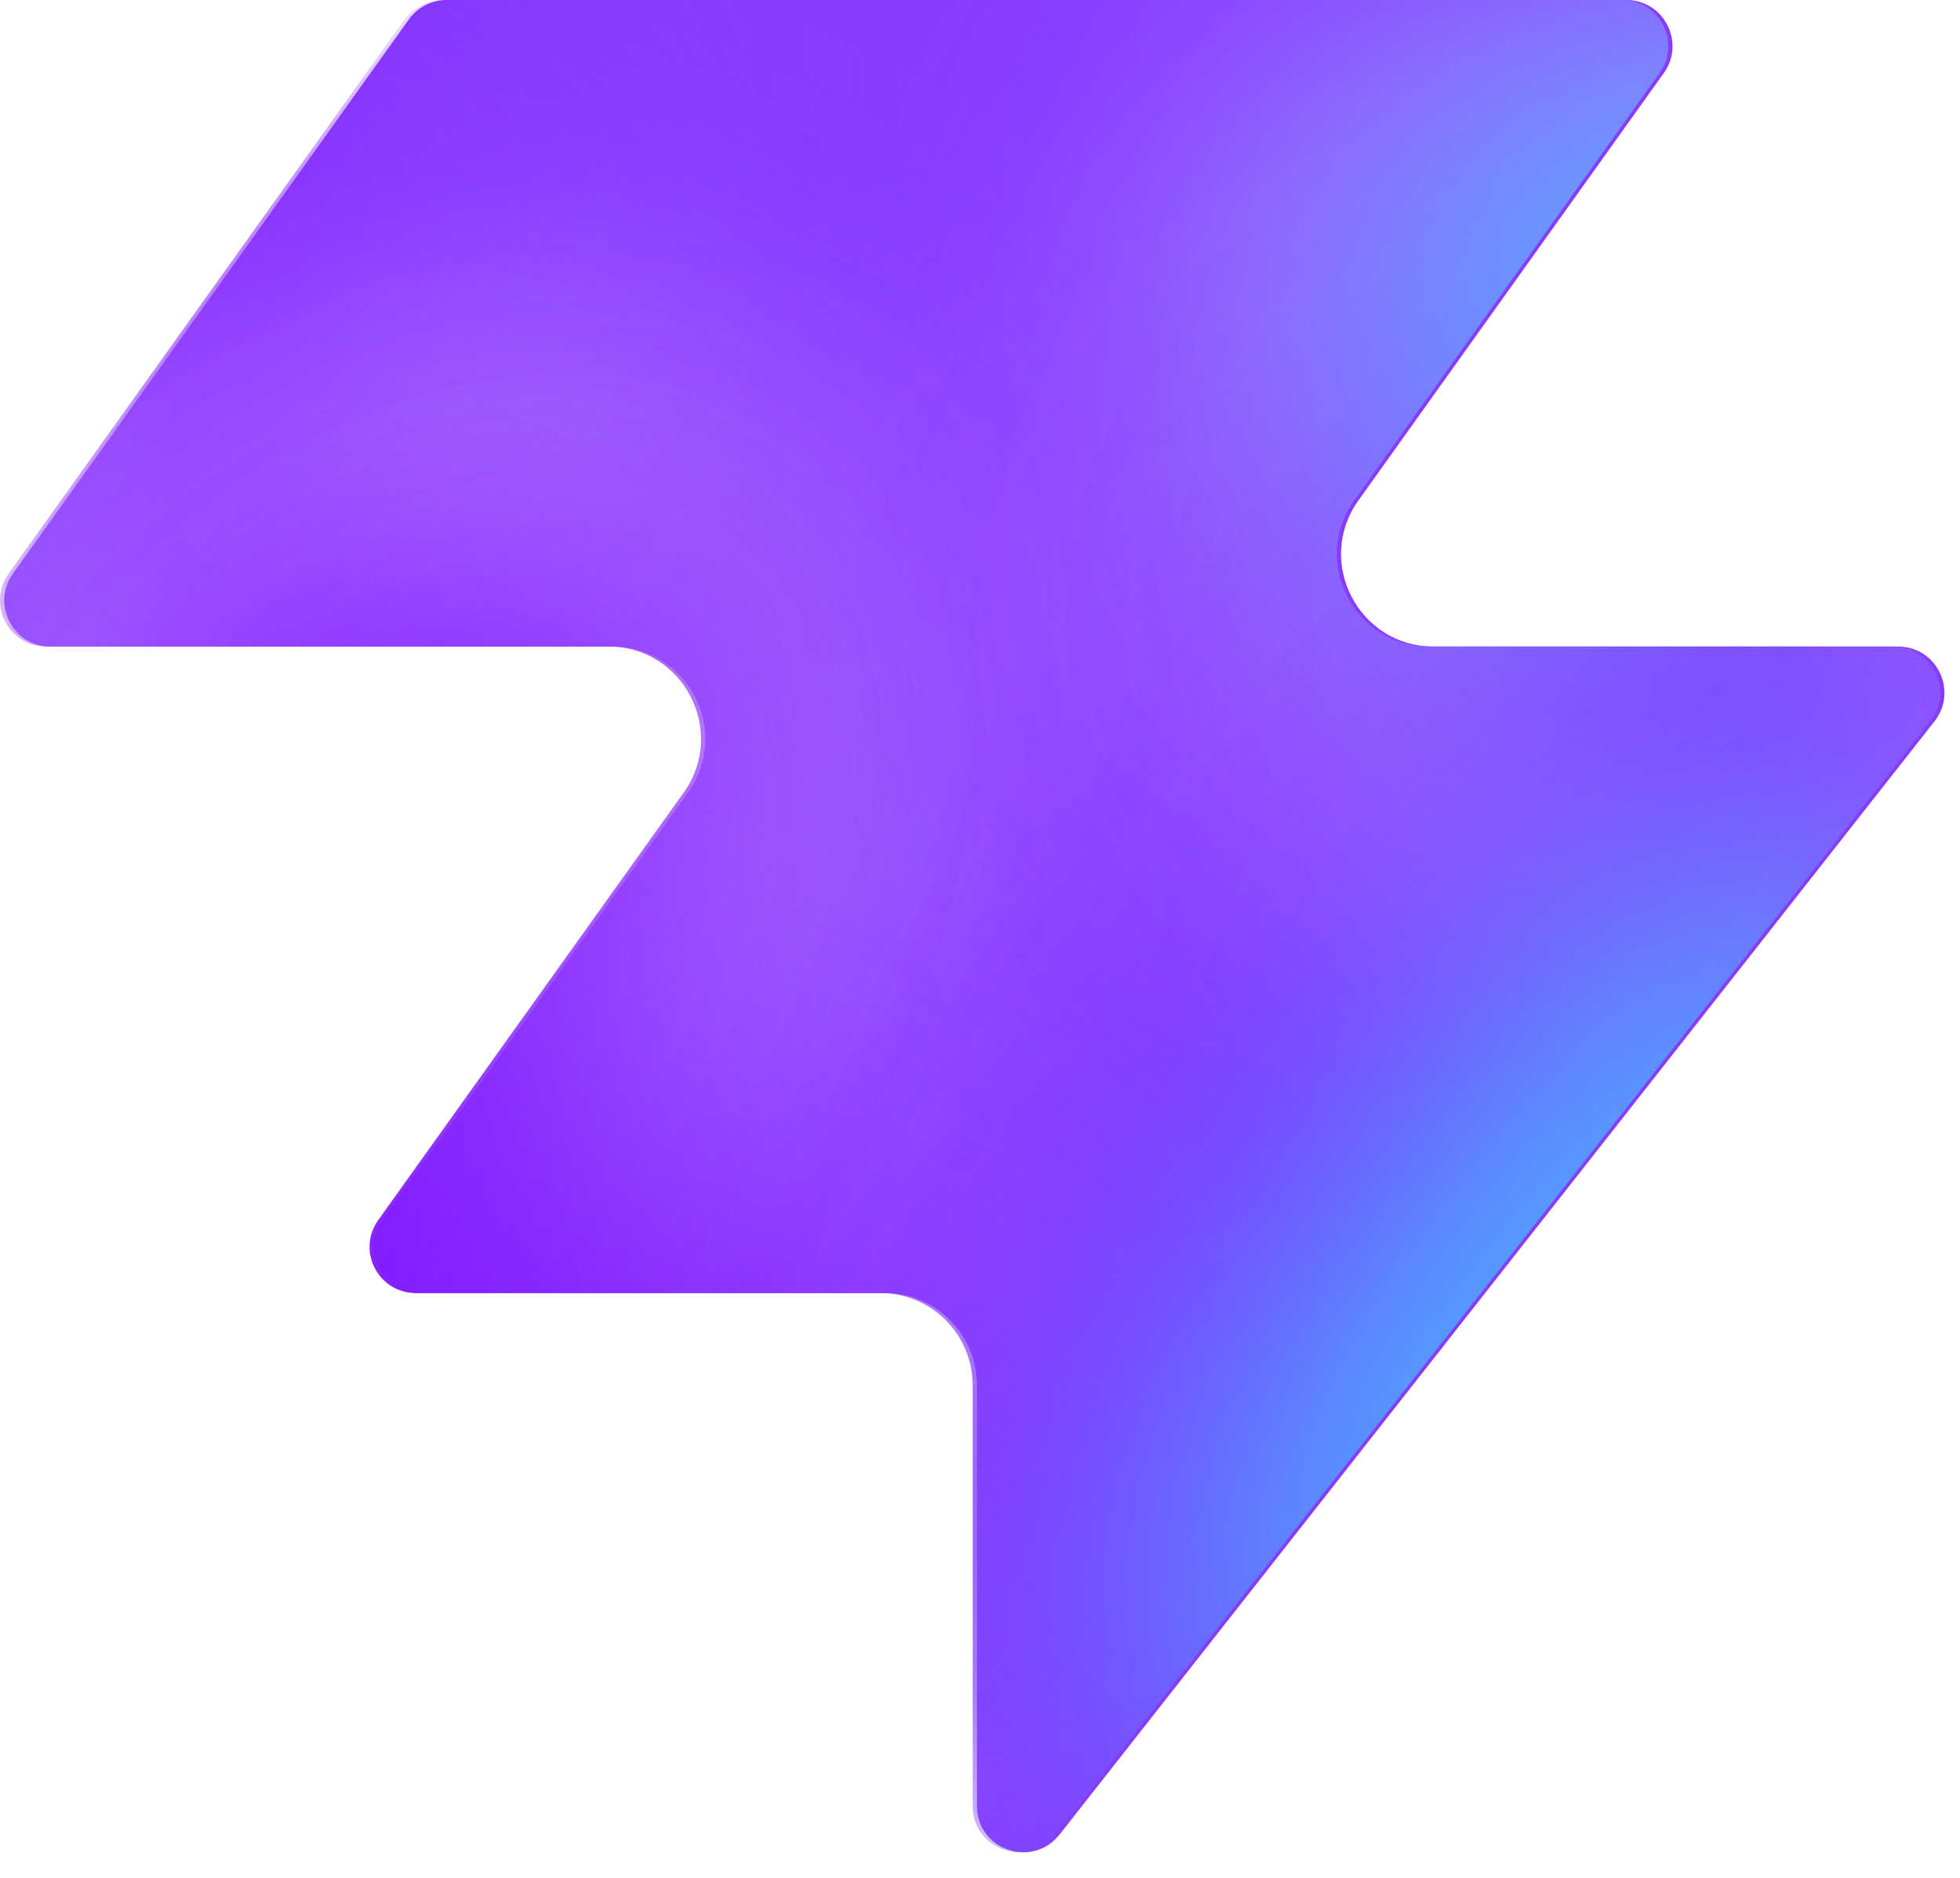
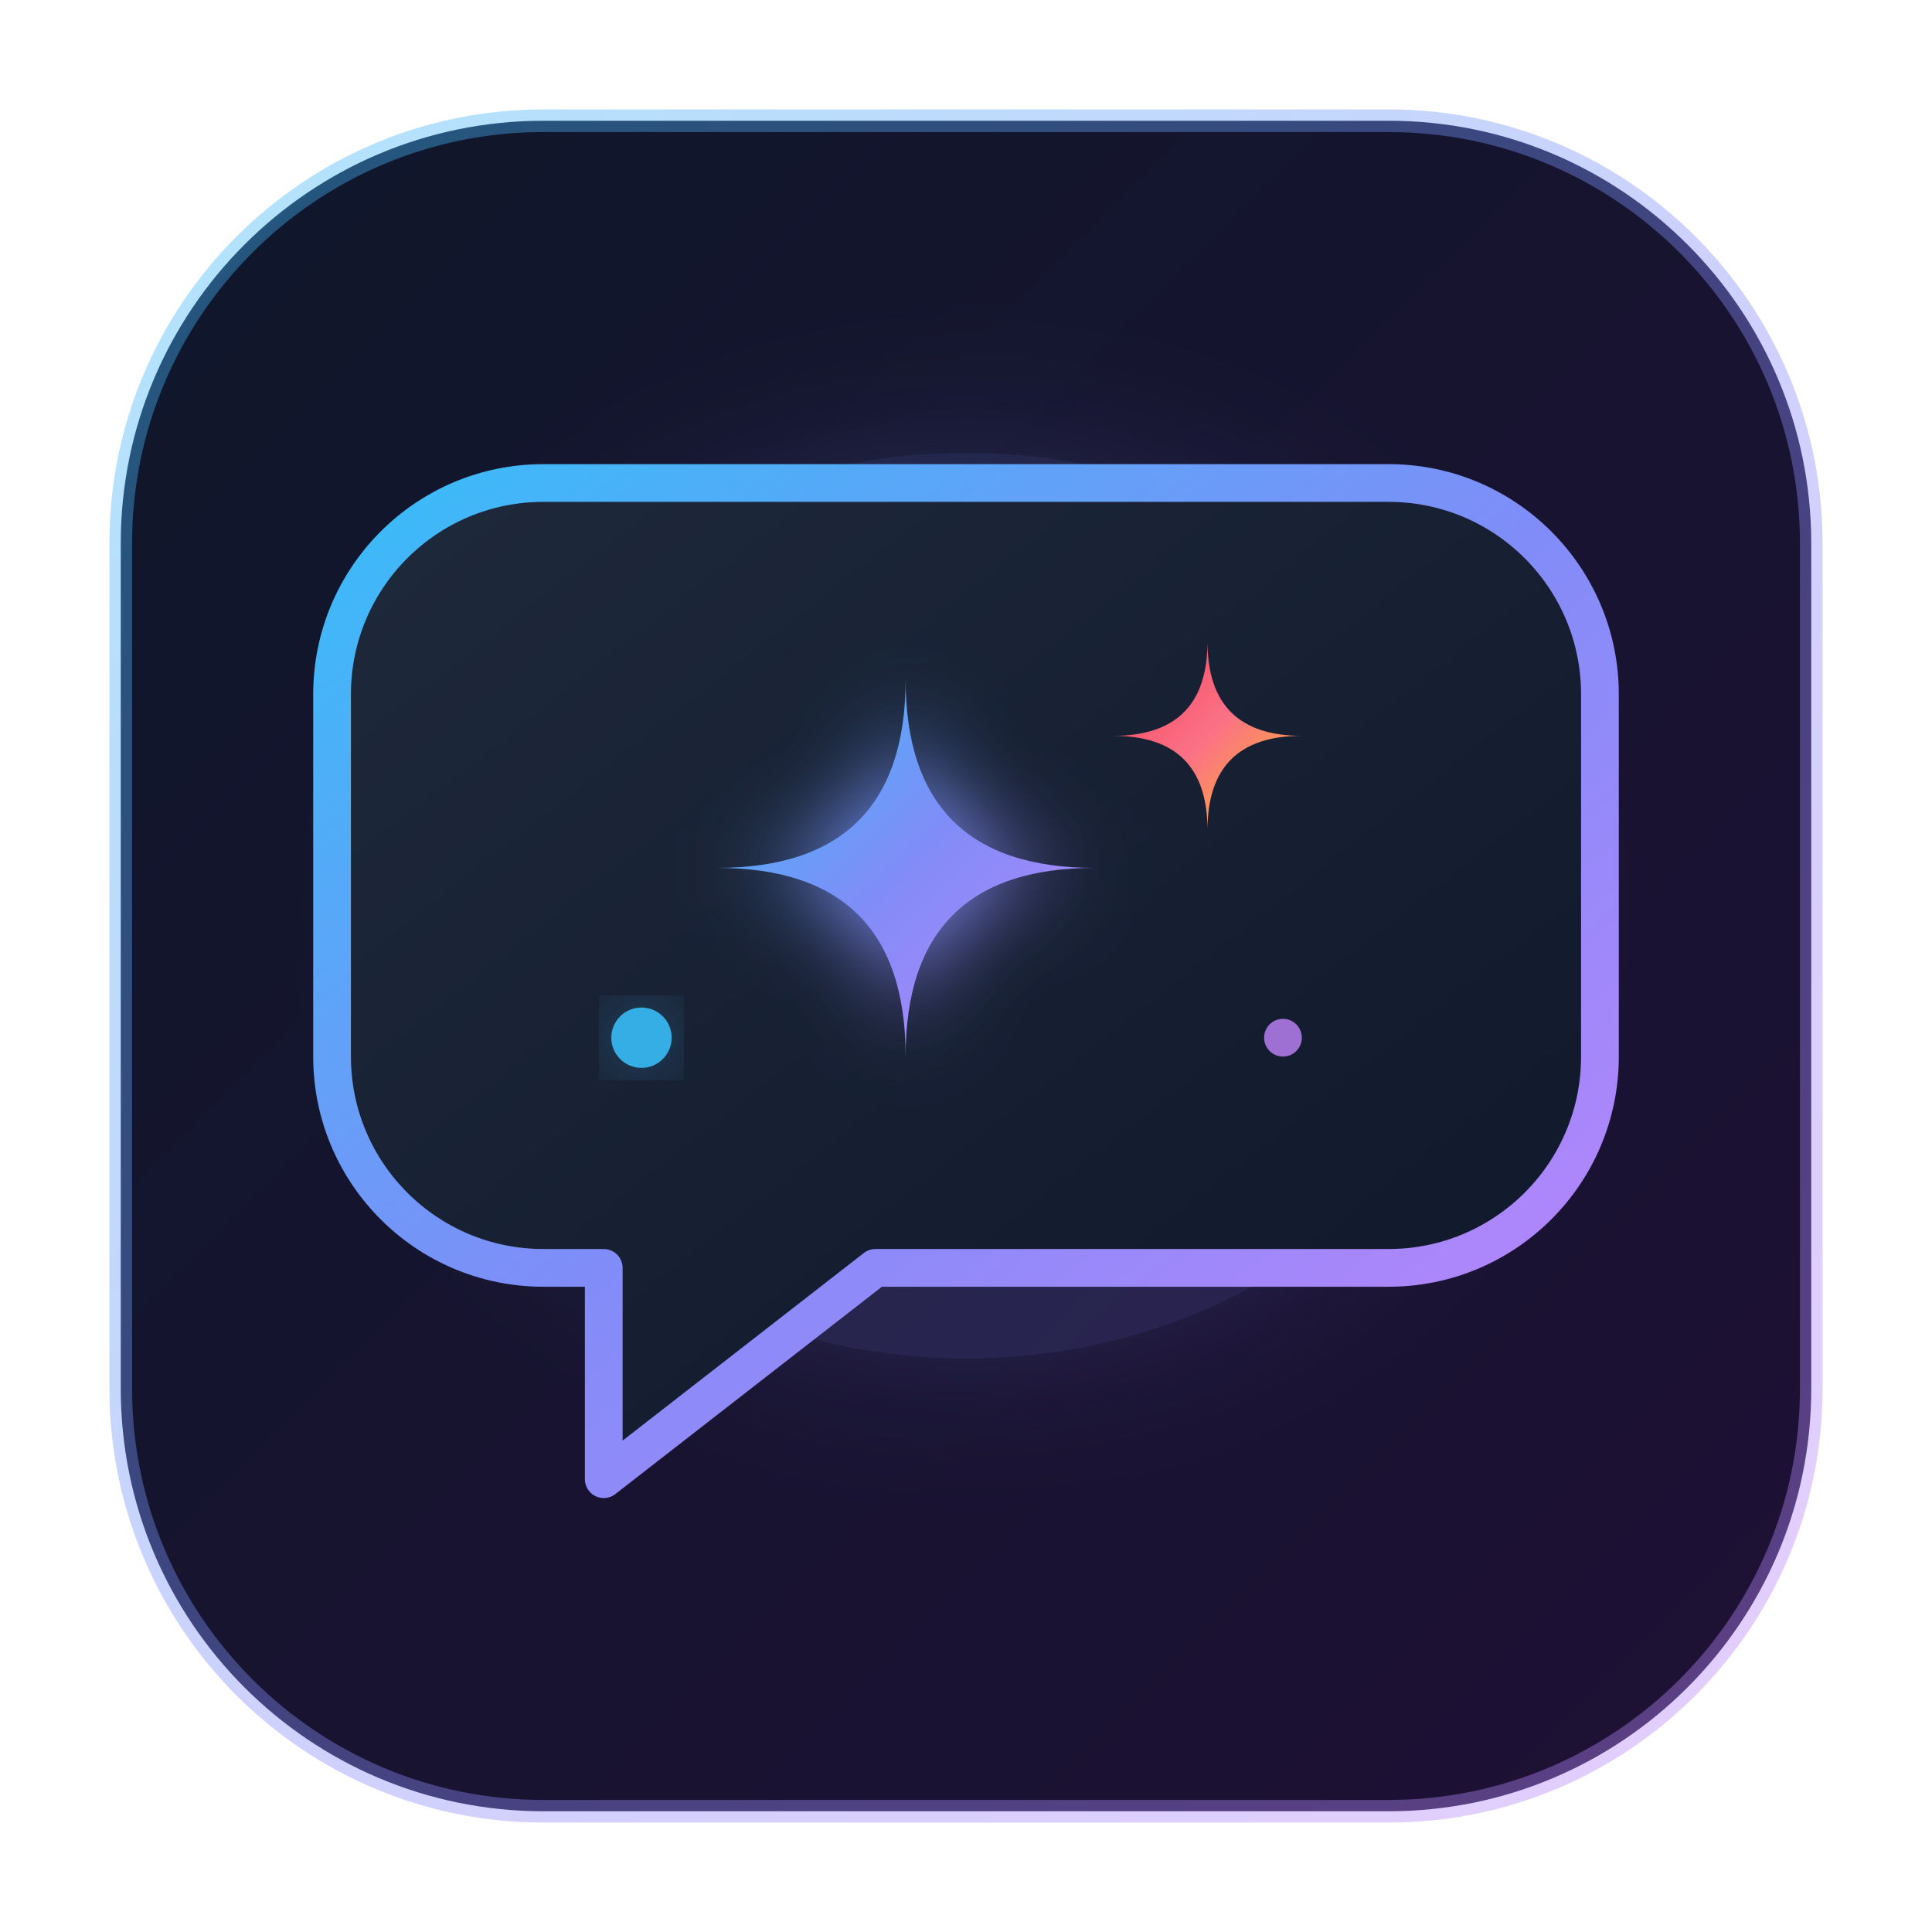
- <svg xmlns="http://www.w3.org/2000/svg" width="48" height="46" fill="none" viewBox="0 0 48 46">
-   <path fill="#863bff" d="M25.946 44.938c-.664.845-2.021.375-2.021-.698V33.937a2.26 2.26 0 0 0-2.262-2.262H10.287c-.92 0-1.456-1.04-.92-1.788l7.48-10.471c1.07-1.497 0-3.578-1.842-3.578H1.237c-.92 0-1.456-1.04-.92-1.788L10.013.474c.214-.297.556-.474.92-.474h28.894c.92 0 1.456 1.04.92 1.788l-7.48 10.471c-1.07 1.498 0 3.579 1.842 3.579h11.377c.943 0 1.473 1.088.89 1.83L25.947 44.94z" style="fill:#863bff;fill:color(display-p3 .525 .23 1);fill-opacity:1" />
-   <mask id="a" width="48" height="46" x="0" y="0" maskUnits="userSpaceOnUse" style="mask-type:alpha">
-     <path fill="#000" d="M25.842 44.938c-.664.844-2.021.375-2.021-.698V33.937a2.26 2.26 0 0 0-2.262-2.262H10.183c-.92 0-1.456-1.04-.92-1.788l7.48-10.471c1.07-1.498 0-3.579-1.842-3.579H1.133c-.92 0-1.456-1.04-.92-1.787L9.91.473c.214-.297.556-.474.92-.474h28.894c.92 0 1.456 1.04.92 1.788l-7.48 10.471c-1.07 1.498 0 3.578 1.842 3.578h11.377c.943 0 1.473 1.088.89 1.832L25.843 44.94z" style="fill:#000;fill-opacity:1" />
-   </mask>
-   <g mask="url(#a)">
-     <g filter="url(#b)">
-       <ellipse cx="5.508" cy="14.704" fill="#ede6ff" rx="5.508" ry="14.704" style="fill:#ede6ff;fill:color(display-p3 .927 .903 1);fill-opacity:1" transform="matrix(.00324 1 1 -.00324 -4.47 31.516)" />
-     </g>
-     <g filter="url(#c)">
-       <ellipse cx="10.399" cy="29.851" fill="#ede6ff" rx="10.399" ry="29.851" style="fill:#ede6ff;fill:color(display-p3 .927 .903 1);fill-opacity:1" transform="matrix(.00324 1 1 -.00324 -39.328 7.883)" />
-     </g>
-     <g filter="url(#d)">
-       <ellipse cx="5.508" cy="30.487" fill="#7e14ff" rx="5.508" ry="30.487" style="fill:#7e14ff;fill:color(display-p3 .492 .077 1);fill-opacity:1" transform="rotate(89.814 -25.913 -14.639)scale(1 -1)" />
-     </g>
-     <g filter="url(#e)">
-       <ellipse cx="5.508" cy="30.599" fill="#7e14ff" rx="5.508" ry="30.599" style="fill:#7e14ff;fill:color(display-p3 .492 .077 1);fill-opacity:1" transform="rotate(89.814 -32.644 -3.334)scale(1 -1)" />
-     </g>
-     <g filter="url(#f)">
-       <ellipse cx="5.508" cy="30.599" fill="#7e14ff" rx="5.508" ry="30.599" style="fill:#7e14ff;fill:color(display-p3 .492 .077 1);fill-opacity:1" transform="matrix(.00324 1 1 -.00324 -34.34 30.47)" />
-     </g>
-     <g filter="url(#g)">
-       <ellipse cx="14.072" cy="22.078" fill="#ede6ff" rx="14.072" ry="22.078" style="fill:#ede6ff;fill:color(display-p3 .927 .903 1);fill-opacity:1" transform="rotate(93.35 24.506 48.493)scale(-1 1)" />
-     </g>
-     <g filter="url(#h)">
-       <ellipse cx="3.47" cy="21.501" fill="#7e14ff" rx="3.47" ry="21.501" style="fill:#7e14ff;fill:color(display-p3 .492 .077 1);fill-opacity:1" transform="rotate(89.009 28.708 47.59)scale(-1 1)" />
-     </g>
-     <g filter="url(#i)">
-       <ellipse cx="3.47" cy="21.501" fill="#7e14ff" rx="3.47" ry="21.501" style="fill:#7e14ff;fill:color(display-p3 .492 .077 1);fill-opacity:1" transform="rotate(89.009 28.708 47.59)scale(-1 1)" />
-     </g>
-     <g filter="url(#j)">
-       <ellipse cx=".387" cy="8.972" fill="#7e14ff" rx="4.407" ry="29.108" style="fill:#7e14ff;fill:color(display-p3 .492 .077 1);fill-opacity:1" transform="rotate(39.51 .387 8.972)" />
-     </g>
-     <g filter="url(#k)">
-       <ellipse cx="47.523" cy="-6.092" fill="#7e14ff" rx="4.407" ry="29.108" style="fill:#7e14ff;fill:color(display-p3 .492 .077 1);fill-opacity:1" transform="rotate(37.892 47.523 -6.092)" />
-     </g>
-     <g filter="url(#l)">
-       <ellipse cx="41.412" cy="6.333" fill="#47bfff" rx="5.971" ry="9.665" style="fill:#47bfff;fill:color(display-p3 .28 .748 1);fill-opacity:1" transform="rotate(37.892 41.412 6.333)" />
-     </g>
-     <g filter="url(#m)">
-       <ellipse cx="-1.879" cy="38.332" fill="#7e14ff" rx="4.407" ry="29.108" style="fill:#7e14ff;fill:color(display-p3 .492 .077 1);fill-opacity:1" transform="rotate(37.892 -1.88 38.332)" />
-     </g>
-     <g filter="url(#n)">
-       <ellipse cx="-1.879" cy="38.332" fill="#7e14ff" rx="4.407" ry="29.108" style="fill:#7e14ff;fill:color(display-p3 .492 .077 1);fill-opacity:1" transform="rotate(37.892 -1.88 38.332)" />
-     </g>
-     <g filter="url(#o)">
-       <ellipse cx="35.651" cy="29.907" fill="#7e14ff" rx="4.407" ry="29.108" style="fill:#7e14ff;fill:color(display-p3 .492 .077 1);fill-opacity:1" transform="rotate(37.892 35.651 29.907)" />
-     </g>
-     <g filter="url(#p)">
-       <ellipse cx="38.418" cy="32.4" fill="#47bfff" rx="5.971" ry="15.297" style="fill:#47bfff;fill:color(display-p3 .28 .748 1);fill-opacity:1" transform="rotate(37.892 38.418 32.4)" />
-     </g>
-   </g>
+ <svg xmlns="http://www.w3.org/2000/svg" viewBox="0 0 512 512" width="100%" height="100%">
  <defs>
-     <filter id="b" width="60.045" height="41.654" x="-19.77" y="16.149" color-interpolation-filters="sRGB" filterUnits="userSpaceOnUse">
-       <feFlood flood-opacity="0" result="BackgroundImageFix" />
-       <feBlend in="SourceGraphic" in2="BackgroundImageFix" result="shape" />
-       <feGaussianBlur result="effect1_foregroundBlur_2002_17158" stdDeviation="7.659" />
+     <linearGradient id="bgGlow" x1="0%" y1="0%" x2="100%" y2="100%">
+       <stop offset="0%" stop-color="#0F172A" />
+       <stop offset="100%" stop-color="#1E1035" />
+     </linearGradient>
+     <linearGradient id="bubbleGrad" x1="0%" y1="0%" x2="100%" y2="100%">
+       <stop offset="0%" stop-color="#1E293B" />
+       <stop offset="100%" stop-color="#0F172A" />
+     </linearGradient>
+     <linearGradient id="borderGrad" x1="0%" y1="0%" x2="100%" y2="100%">
+       <stop offset="0%" stop-color="#38BDF8" />
+       <stop offset="50%" stop-color="#818CF8" />
+       <stop offset="100%" stop-color="#C084FC" />
+     </linearGradient>
+     <linearGradient id="sparkleGradPrimary" x1="0%" y1="0%" x2="100%" y2="100%">
+       <stop offset="0%" stop-color="#38BDF8" />
+       <stop offset="50%" stop-color="#818CF8" />
+       <stop offset="100%" stop-color="#C084FC" />
+     </linearGradient>
+     <linearGradient id="sparkleGradSecondary" x1="0%" y1="0%" x2="100%" y2="100%">
+       <stop offset="0%" stop-color="#F43F5E" />
+       <stop offset="50%" stop-color="#FB7185" />
+       <stop offset="100%" stop-color="#FBBF24" />
+     </linearGradient>
+     <filter id="glow" x="-20%" y="-20%" width="140%" height="140%">
+       <feGaussianBlur stdDeviation="12" result="blur" />
+       <feComposite in="SourceGraphic" in2="blur" operator="over" />
    </filter>
-     <filter id="c" width="90.34" height="51.437" x="-54.613" y="-7.533" color-interpolation-filters="sRGB" filterUnits="userSpaceOnUse">
-       <feFlood flood-opacity="0" result="BackgroundImageFix" />
-       <feBlend in="SourceGraphic" in2="BackgroundImageFix" result="shape" />
-       <feGaussianBlur result="effect1_foregroundBlur_2002_17158" stdDeviation="7.659" />
-     </filter>
-     <filter id="d" width="79.355" height="29.4" x="-49.64" y="2.03" color-interpolation-filters="sRGB" filterUnits="userSpaceOnUse">
-       <feFlood flood-opacity="0" result="BackgroundImageFix" />
-       <feBlend in="SourceGraphic" in2="BackgroundImageFix" result="shape" />
-       <feGaussianBlur result="effect1_foregroundBlur_2002_17158" stdDeviation="4.596" />
-     </filter>
-     <filter id="e" width="79.579" height="29.4" x="-45.045" y="20.029" color-interpolation-filters="sRGB" filterUnits="userSpaceOnUse">
-       <feFlood flood-opacity="0" result="BackgroundImageFix" />
-       <feBlend in="SourceGraphic" in2="BackgroundImageFix" result="shape" />
-       <feGaussianBlur result="effect1_foregroundBlur_2002_17158" stdDeviation="4.596" />
-     </filter>
-     <filter id="f" width="79.579" height="29.4" x="-43.513" y="21.178" color-interpolation-filters="sRGB" filterUnits="userSpaceOnUse">
-       <feFlood flood-opacity="0" result="BackgroundImageFix" />
-       <feBlend in="SourceGraphic" in2="BackgroundImageFix" result="shape" />
-       <feGaussianBlur result="effect1_foregroundBlur_2002_17158" stdDeviation="4.596" />
-     </filter>
-     <filter id="g" width="74.749" height="58.852" x="15.756" y="-17.901" color-interpolation-filters="sRGB" filterUnits="userSpaceOnUse">
-       <feFlood flood-opacity="0" result="BackgroundImageFix" />
-       <feBlend in="SourceGraphic" in2="BackgroundImageFix" result="shape" />
-       <feGaussianBlur result="effect1_foregroundBlur_2002_17158" stdDeviation="7.659" />
-     </filter>
-     <filter id="h" width="61.377" height="25.362" x="23.548" y="2.284" color-interpolation-filters="sRGB" filterUnits="userSpaceOnUse">
-       <feFlood flood-opacity="0" result="BackgroundImageFix" />
-       <feBlend in="SourceGraphic" in2="BackgroundImageFix" result="shape" />
-       <feGaussianBlur result="effect1_foregroundBlur_2002_17158" stdDeviation="4.596" />
-     </filter>
-     <filter id="i" width="61.377" height="25.362" x="23.548" y="2.284" color-interpolation-filters="sRGB" filterUnits="userSpaceOnUse">
-       <feFlood flood-opacity="0" result="BackgroundImageFix" />
-       <feBlend in="SourceGraphic" in2="BackgroundImageFix" result="shape" />
-       <feGaussianBlur result="effect1_foregroundBlur_2002_17158" stdDeviation="4.596" />
-     </filter>
-     <filter id="j" width="56.045" height="63.649" x="-27.636" y="-22.853" color-interpolation-filters="sRGB" filterUnits="userSpaceOnUse">
-       <feFlood flood-opacity="0" result="BackgroundImageFix" />
-       <feBlend in="SourceGraphic" in2="BackgroundImageFix" result="shape" />
-       <feGaussianBlur result="effect1_foregroundBlur_2002_17158" stdDeviation="4.596" />
-     </filter>
-     <filter id="k" width="54.814" height="64.646" x="20.116" y="-38.415" color-interpolation-filters="sRGB" filterUnits="userSpaceOnUse">
-       <feFlood flood-opacity="0" result="BackgroundImageFix" />
-       <feBlend in="SourceGraphic" in2="BackgroundImageFix" result="shape" />
-       <feGaussianBlur result="effect1_foregroundBlur_2002_17158" stdDeviation="4.596" />
-     </filter>
-     <filter id="l" width="33.541" height="35.313" x="24.641" y="-11.323" color-interpolation-filters="sRGB" filterUnits="userSpaceOnUse">
-       <feFlood flood-opacity="0" result="BackgroundImageFix" />
-       <feBlend in="SourceGraphic" in2="BackgroundImageFix" result="shape" />
-       <feGaussianBlur result="effect1_foregroundBlur_2002_17158" stdDeviation="4.596" />
-     </filter>
-     <filter id="m" width="54.814" height="64.646" x="-29.286" y="6.009" color-interpolation-filters="sRGB" filterUnits="userSpaceOnUse">
-       <feFlood flood-opacity="0" result="BackgroundImageFix" />
-       <feBlend in="SourceGraphic" in2="BackgroundImageFix" result="shape" />
-       <feGaussianBlur result="effect1_foregroundBlur_2002_17158" stdDeviation="4.596" />
-     </filter>
-     <filter id="n" width="54.814" height="64.646" x="-29.286" y="6.009" color-interpolation-filters="sRGB" filterUnits="userSpaceOnUse">
-       <feFlood flood-opacity="0" result="BackgroundImageFix" />
-       <feBlend in="SourceGraphic" in2="BackgroundImageFix" result="shape" />
-       <feGaussianBlur result="effect1_foregroundBlur_2002_17158" stdDeviation="4.596" />
-     </filter>
-     <filter id="o" width="54.814" height="64.646" x="8.244" y="-2.416" color-interpolation-filters="sRGB" filterUnits="userSpaceOnUse">
-       <feFlood flood-opacity="0" result="BackgroundImageFix" />
-       <feBlend in="SourceGraphic" in2="BackgroundImageFix" result="shape" />
-       <feGaussianBlur result="effect1_foregroundBlur_2002_17158" stdDeviation="4.596" />
-     </filter>
-     <filter id="p" width="39.409" height="43.623" x="18.713" y="10.588" color-interpolation-filters="sRGB" filterUnits="userSpaceOnUse">
-       <feFlood flood-opacity="0" result="BackgroundImageFix" />
-       <feBlend in="SourceGraphic" in2="BackgroundImageFix" result="shape" />
-       <feGaussianBlur result="effect1_foregroundBlur_2002_17158" stdDeviation="4.596" />
+     <filter id="softGlow" x="-30%" y="-30%" width="160%" height="160%">
+       <feGaussianBlur stdDeviation="20" result="blur" />
+       <feComposite in="SourceGraphic" in2="blur" operator="over" />
    </filter>
  </defs>
+   <rect x="32" y="32" width="448" height="448" rx="112" fill="url(#bgGlow)" />
+   <rect x="32" y="32" width="448" height="448" rx="112" fill="none" stroke="url(#borderGrad)" stroke-width="6" opacity="0.4" />
+   <ellipse cx="256" cy="240" rx="140" ry="120" fill="#818CF8" opacity="0.15" filter="url(#softGlow)" />
+   <g id="chatBubble">
+     <path d="M 144 128               H 368               A 56 56 0 0 1 424 184               V 280               A 56 56 0 0 1 368 336               H 232               L 160 392               V 336               H 144               A 56 56 0 0 1 88 280               V 184               A 56 56 0 0 1 144 128 Z" fill="url(#bubbleGrad)" stroke="url(#borderGrad)" stroke-width="10" stroke-linecap="round" stroke-linejoin="round" />
+   </g>
+   <path d="M 240 180 Q 240 230 190 230 Q 240 230 240 280 Q 240 230 290 230 Q 240 230 240 180 Z" fill="url(#sparkleGradPrimary)" filter="url(#glow)" />
+   <path d="M 320 170 Q 320 195 295 195 Q 320 195 320 220 Q 320 195 345 195 Q 320 195 320 170 Z" fill="url(#sparkleGradSecondary)" />
+   <circle cx="170" cy="275" r="8" fill="#38BDF8" opacity="0.9" filter="url(#glow)" />
+   <circle cx="340" cy="275" r="5" fill="#C084FC" opacity="0.8" />
</svg>
